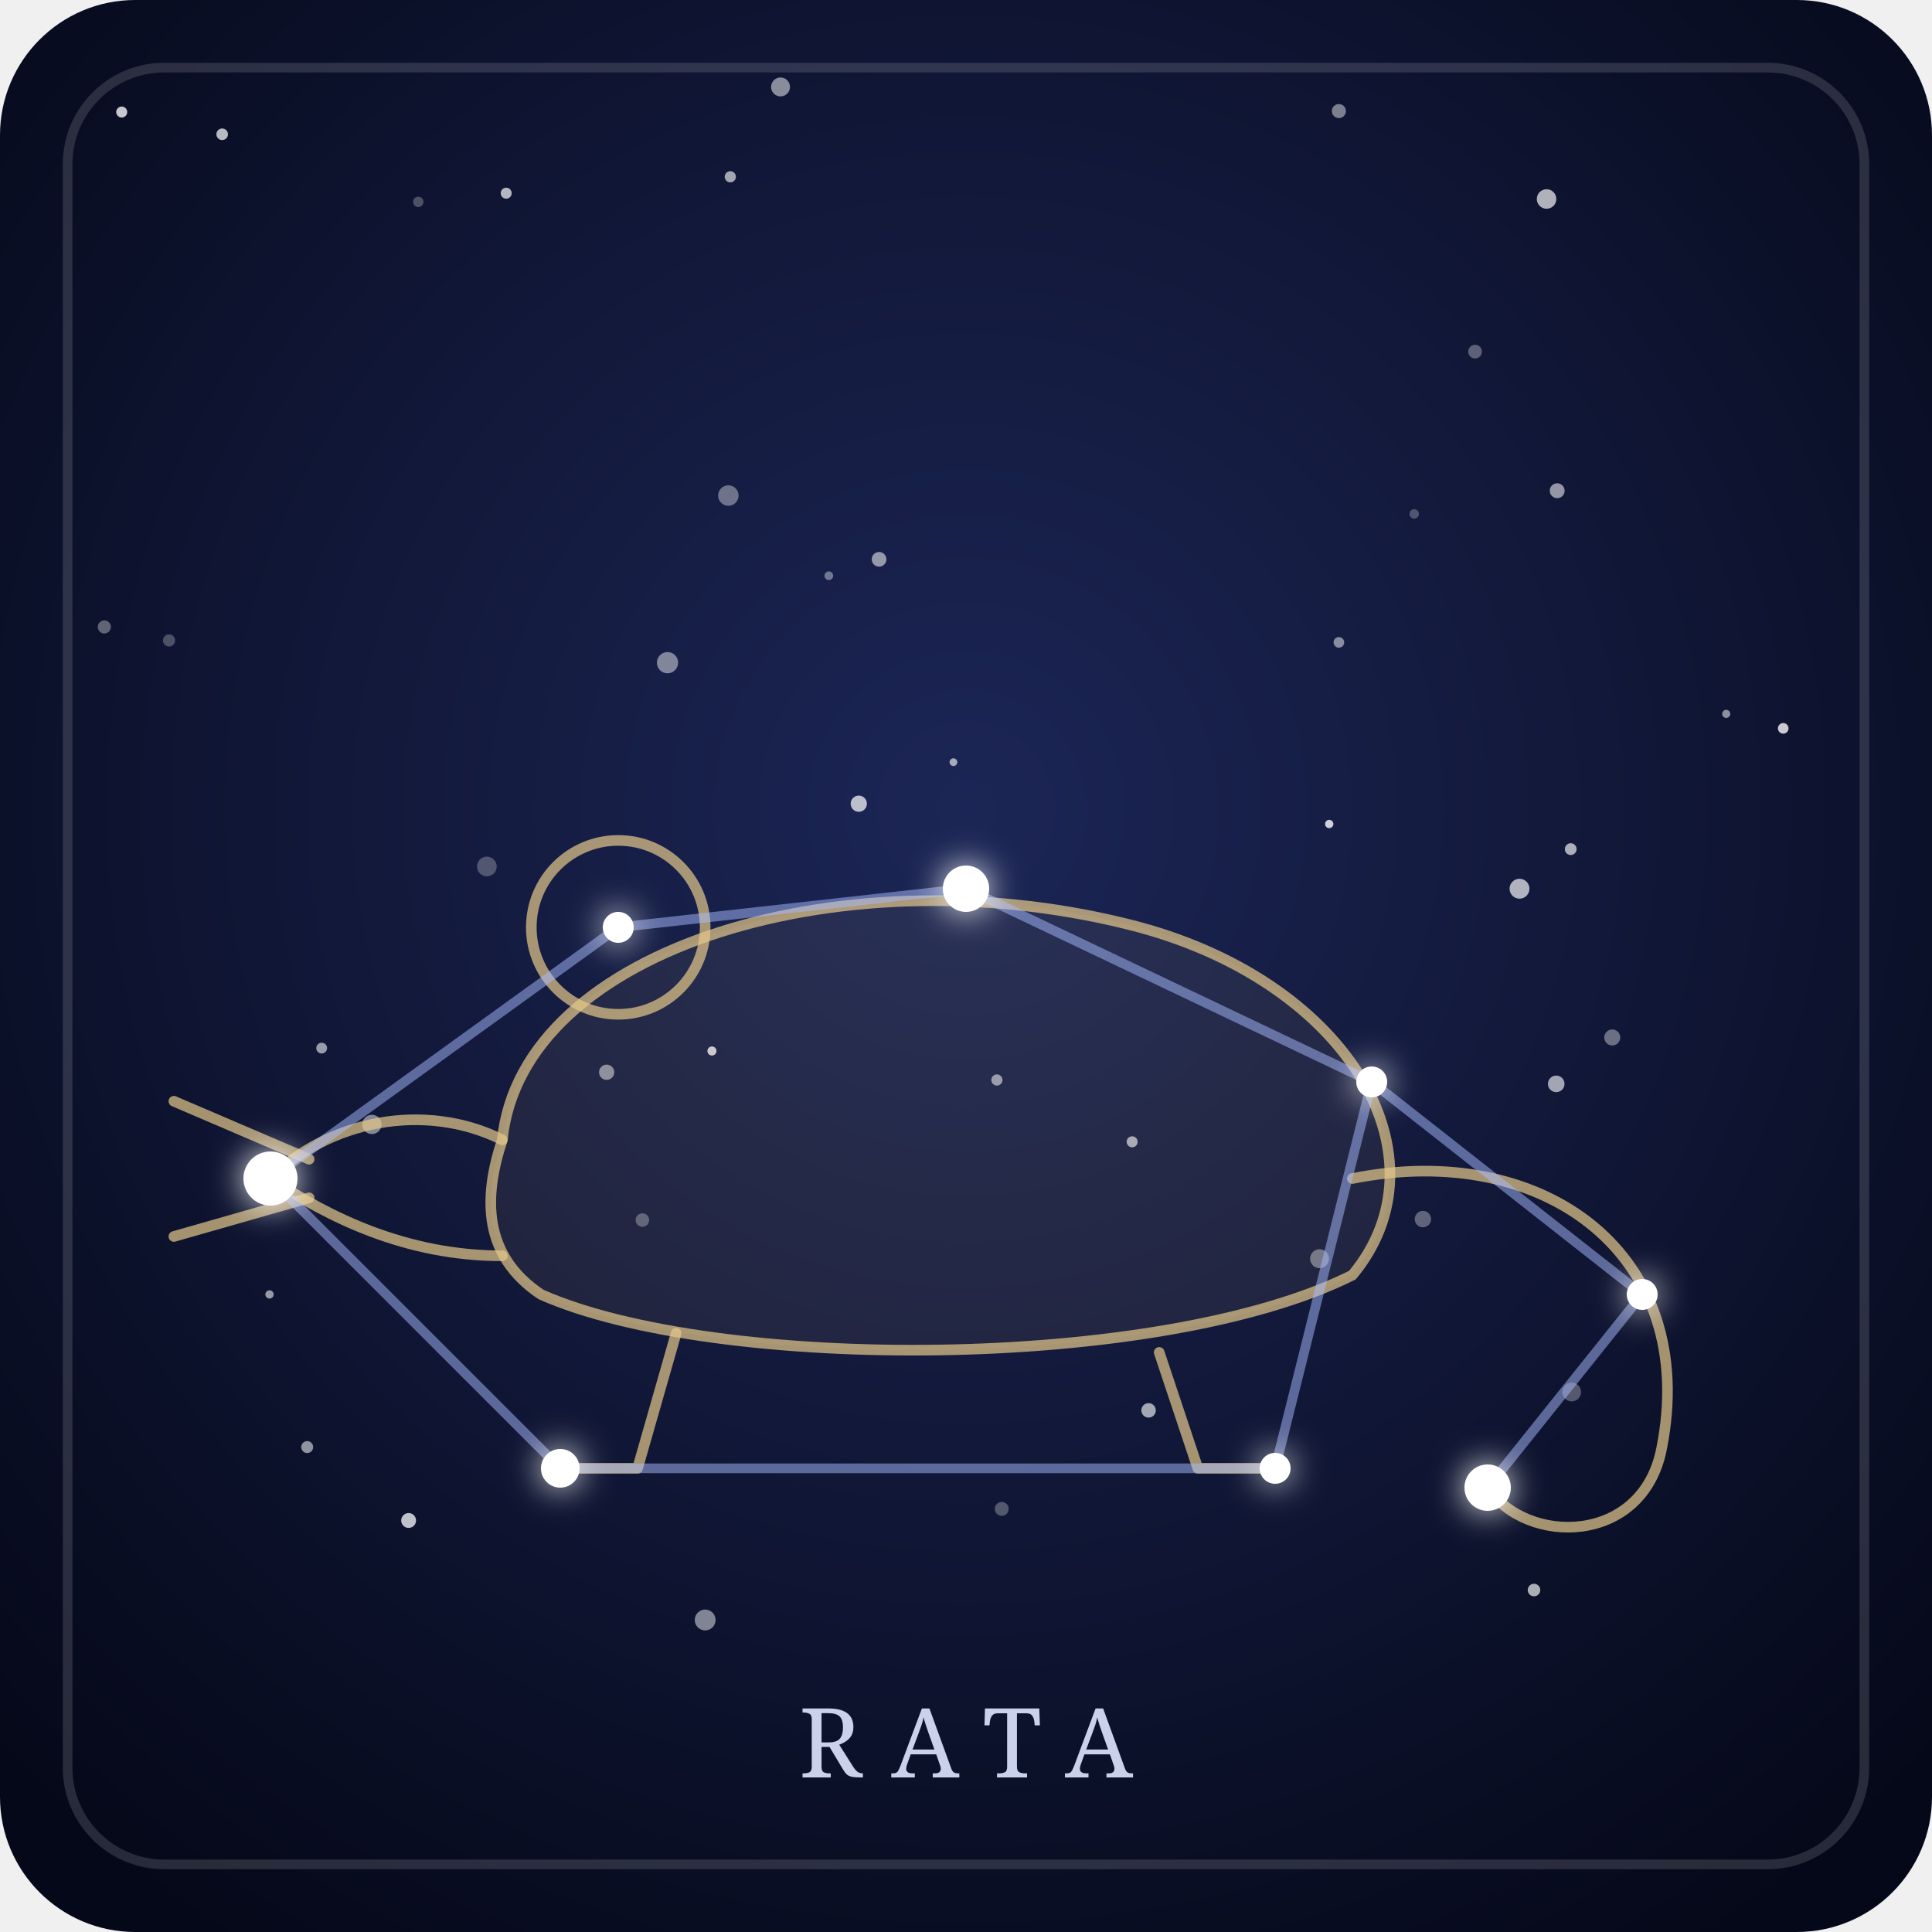
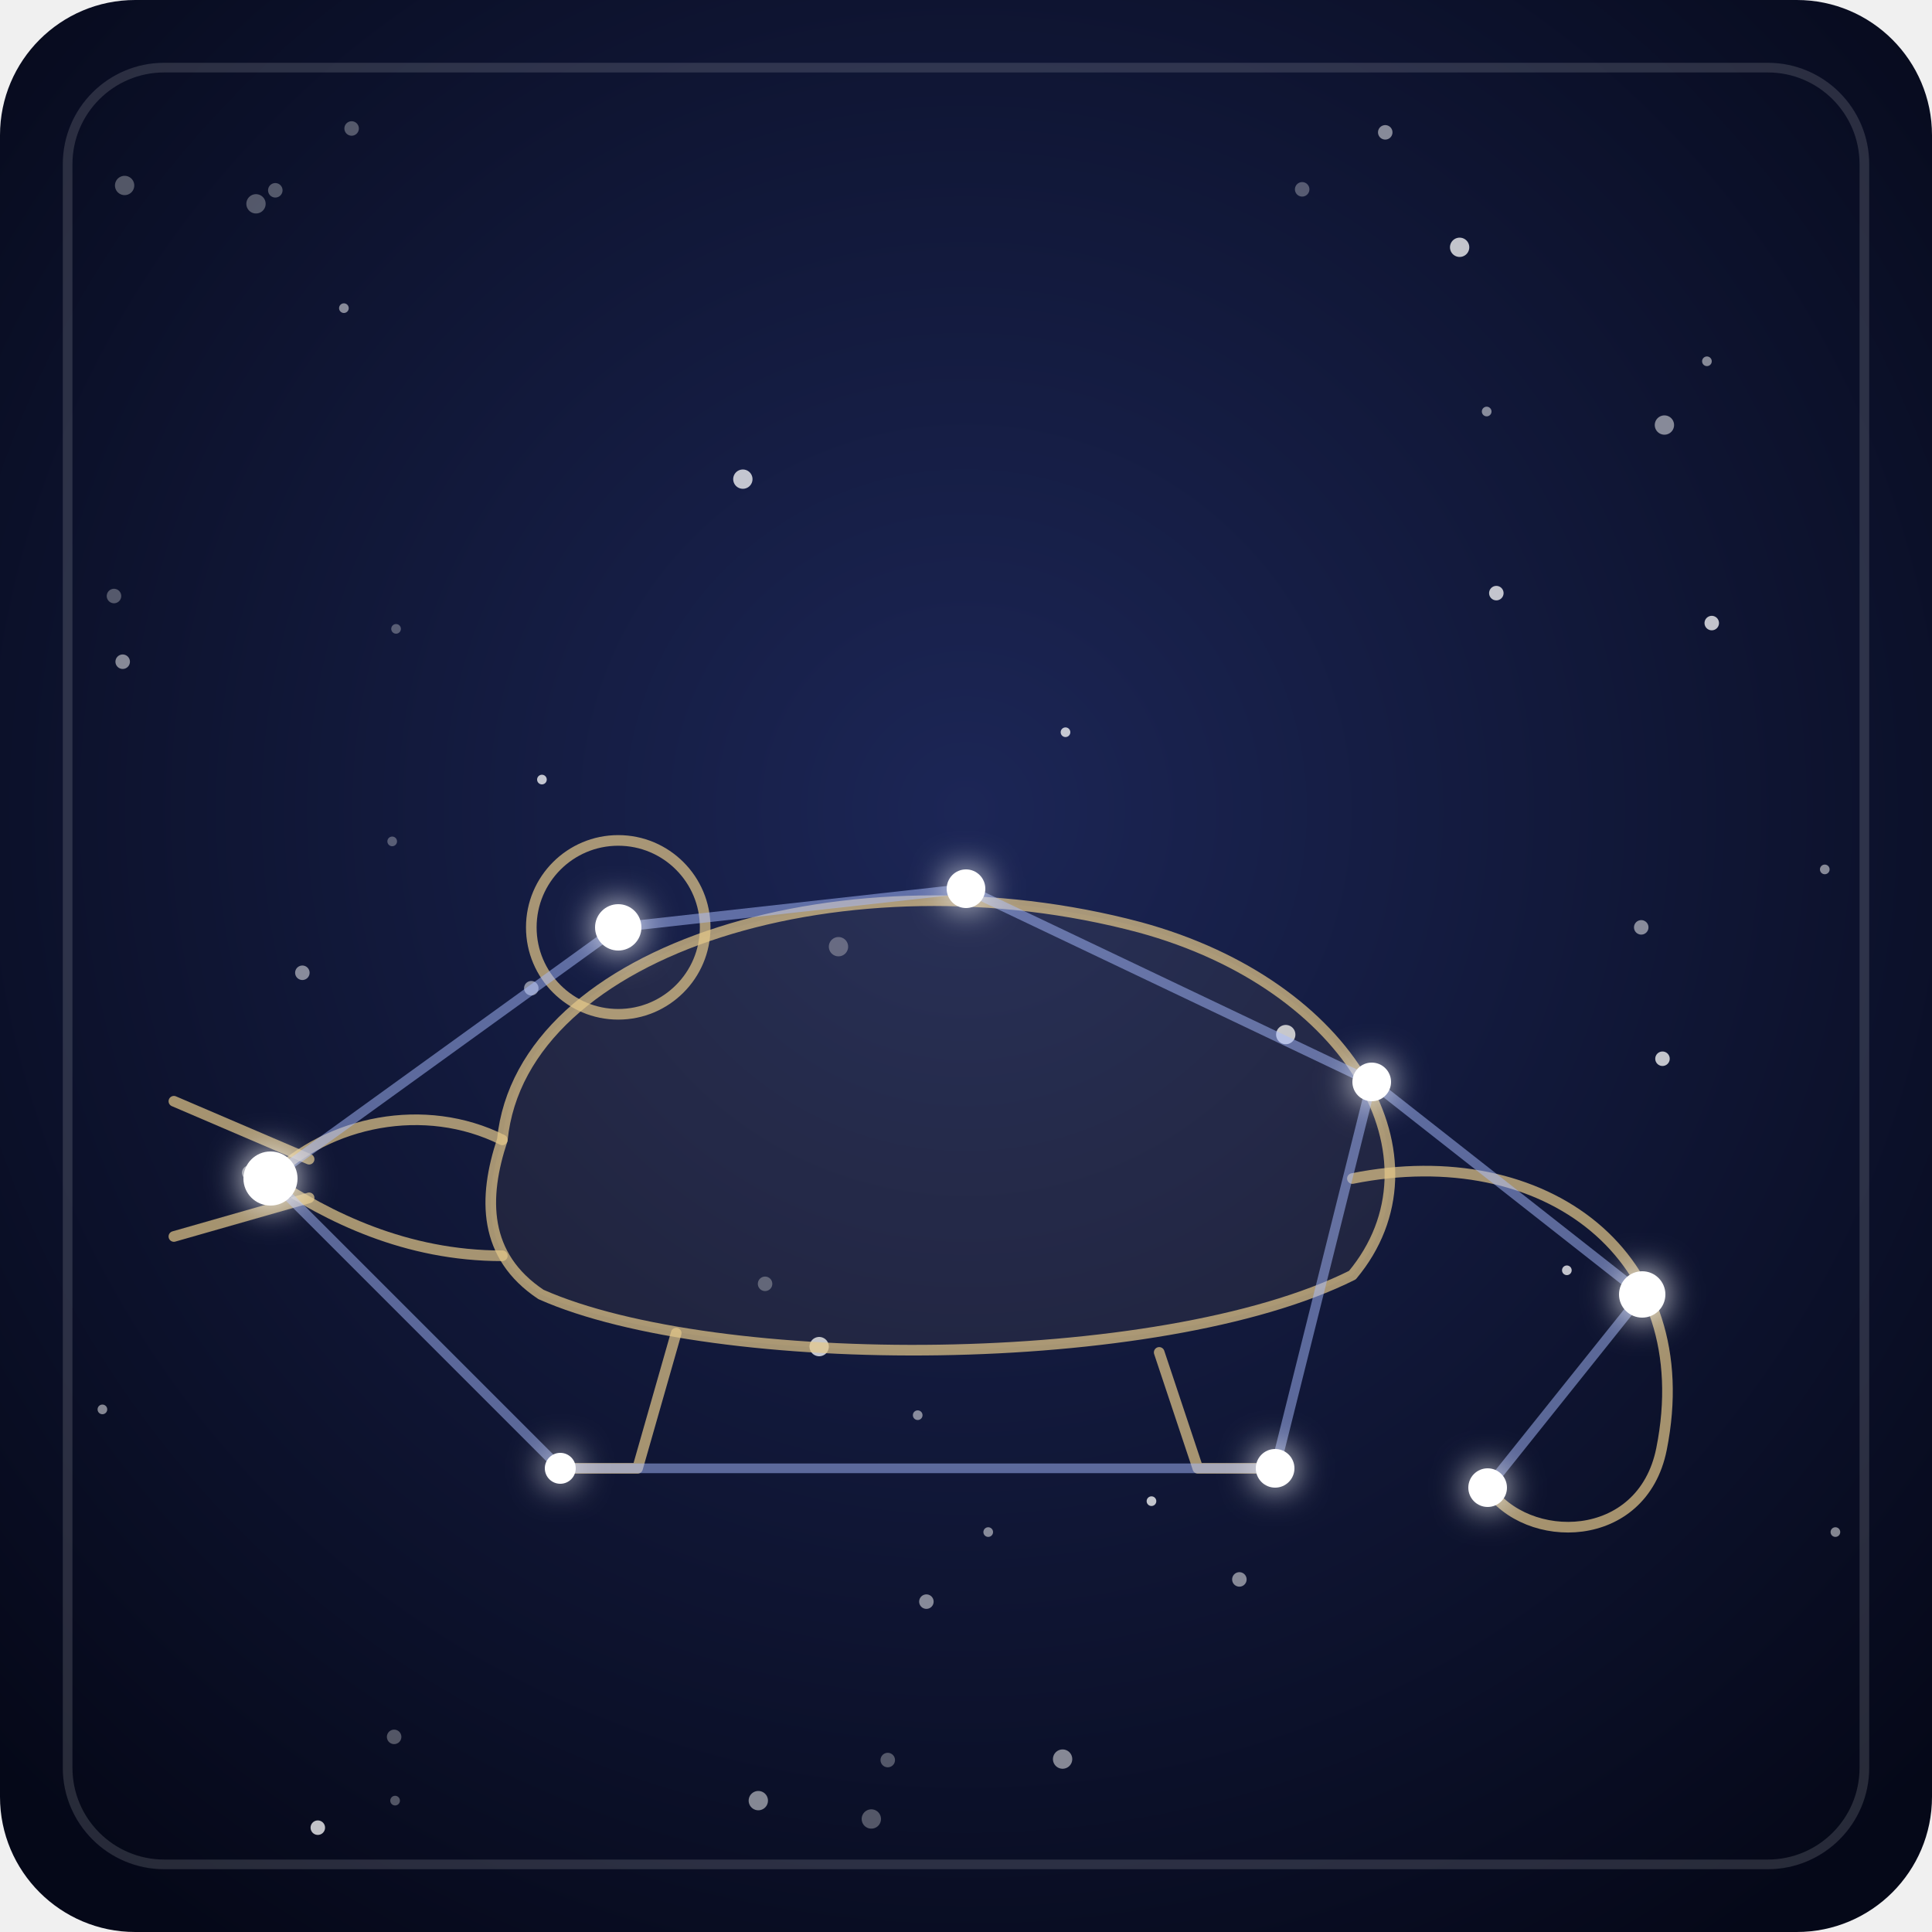
- <svg xmlns="http://www.w3.org/2000/svg" viewBox="0 0 200 200" role="img" aria-labelledby="t-rata d-rata">
+ <svg xmlns="http://www.w3.org/2000/svg" viewBox="0 0 200 200">
  <defs>
    <radialGradient id="fondo-rata" cx="50%" cy="42%" r="70%">
      <stop offset="0" stop-color="#1c2656" />
      <stop offset="1" stop-color="#050818" />
    </radialGradient>
    <filter id="brillo-rata" x="-300%" y="-300%" width="700%" height="700%">
      <feGaussianBlur stdDeviation="1.8" result="halo" />
      <feMerge>
        <feMergeNode in="halo" />
        <feMergeNode in="SourceGraphic" />
      </feMerge>
    </filter>
  </defs>
  <rect width="200" height="200" rx="14" fill="url(#fondo-rata)" />
  <rect x="7" y="7" width="186" height="186" rx="10" fill="none" stroke="#ffffff" stroke-opacity="0.14" />
-   <g fill="#ffffff">
-     <circle cx="91.0" cy="57.9" r="0.76" fill-opacity="0.54" />
-     <circle cx="98.7" cy="78.9" r="0.40" fill-opacity="0.61" />
-     <circle cx="178.7" cy="73.9" r="0.42" fill-opacity="0.52" />
-     <circle cx="118.9" cy="146.0" r="0.75" fill-opacity="0.62" />
-     <circle cx="75.6" cy="18.3" r="0.58" fill-opacity="0.61" />
-     <circle cx="17.5" cy="66.3" r="0.63" fill-opacity="0.26" />
-     <circle cx="138.6" cy="11.5" r="0.73" fill-opacity="0.45" />
-     <circle cx="162.6" cy="87.9" r="0.61" fill-opacity="0.65" />
-     <circle cx="184.6" cy="75.4" r="0.55" fill-opacity="0.78" />
-     <circle cx="103.7" cy="156.2" r="0.72" fill-opacity="0.28" />
-     <circle cx="147.3" cy="126.2" r="0.85" fill-opacity="0.33" />
-     <circle cx="73.7" cy="108.8" r="0.47" fill-opacity="0.76" />
-     <circle cx="137.6" cy="85.3" r="0.43" fill-opacity="0.79" />
-     <circle cx="166.9" cy="107.4" r="0.83" fill-opacity="0.38" />
-     <circle cx="38.5" cy="116.4" r="1.00" fill-opacity="0.48" />
-     <circle cx="88.9" cy="83.2" r="0.84" fill-opacity="0.71" />
-     <circle cx="85.8" cy="59.6" r="0.45" fill-opacity="0.39" />
-     <circle cx="80.8" cy="9.0" r="0.98" fill-opacity="0.51" />
-     <circle cx="33.3" cy="108.5" r="0.56" fill-opacity="0.57" />
-     <circle cx="66.5" cy="126.3" r="0.70" fill-opacity="0.30" />
-     <circle cx="161.1" cy="112.2" r="0.86" fill-opacity="0.61" />
-     <circle cx="27.9" cy="134.0" r="0.43" fill-opacity="0.57" />
-     <circle cx="138.6" cy="66.5" r="0.55" fill-opacity="0.49" />
-     <circle cx="52.4" cy="20.0" r="0.57" fill-opacity="0.69" />
-     <circle cx="158.8" cy="164.6" r="0.65" fill-opacity="0.66" />
-     <circle cx="73.0" cy="167.7" r="1.08" fill-opacity="0.48" />
-     <circle cx="50.4" cy="89.7" r="1.02" fill-opacity="0.26" />
-     <circle cx="23.0" cy="13.9" r="0.60" fill-opacity="0.71" />
-     <circle cx="162.7" cy="144.1" r="0.97" fill-opacity="0.30" />
-     <circle cx="157.3" cy="92.0" r="1.03" fill-opacity="0.67" />
-     <circle cx="161.2" cy="50.8" r="0.77" fill-opacity="0.55" />
-     <circle cx="136.6" cy="130.3" r="0.98" fill-opacity="0.39" />
-     <circle cx="42.3" cy="157.4" r="0.77" fill-opacity="0.74" />
-     <circle cx="160.1" cy="20.6" r="1.01" fill-opacity="0.67" />
-     <circle cx="117.2" cy="118.2" r="0.57" fill-opacity="0.61" />
-     <circle cx="75.4" cy="51.3" r="1.06" fill-opacity="0.38" />
-     <circle cx="43.3" cy="20.9" r="0.54" fill-opacity="0.26" />
-     <circle cx="62.8" cy="111.0" r="0.79" fill-opacity="0.49" />
-     <circle cx="31.8" cy="149.8" r="0.62" fill-opacity="0.54" />
-     <circle cx="146.4" cy="53.2" r="0.49" fill-opacity="0.26" />
-     <circle cx="152.7" cy="36.4" r="0.71" fill-opacity="0.32" />
-     <circle cx="69.1" cy="68.6" r="1.10" fill-opacity="0.46" />
-     <circle cx="10.8" cy="64.9" r="0.68" fill-opacity="0.34" />
-     <circle cx="12.6" cy="11.6" r="0.57" fill-opacity="0.77" />
-     <circle cx="103.2" cy="111.8" r="0.58" fill-opacity="0.54" />
-   </g>
+   <path stroke="#ffffff" stroke-opacity="0.3" stroke-width="1.0" stroke-linecap="round" d="M40.9 186.4h0M40.6 87.1h0M41.0 65.1h0" />
+   <path stroke="#ffffff" stroke-opacity="0.3" stroke-width="1.5" stroke-linecap="round" d="M134.8 19.6h0M28.5 19.7h0M36.4 13.3h0M11.8 61.7h0M91.9 182.2h0M40.8 179.8h0M79.2 132.9h0" />
+   <path stroke="#ffffff" stroke-opacity="0.3" stroke-width="2.0" stroke-linecap="round" d="M90.2 188.3h0M12.9 19.2h0M26.5 21.1h0M86.8 98.0h0" />
+   <path stroke="#ffffff" stroke-opacity="0.5" stroke-width="1.0" stroke-linecap="round" d="M10.6 145.9h0M190.0 158.6h0M35.6 31.9h0M153.9 42.6h0M188.9 90.0h0M176.7 37.4h0M102.3 158.6h0M95.0 146.5h0" />
+   <path stroke="#ffffff" stroke-opacity="0.5" stroke-width="1.5" stroke-linecap="round" d="M128.3 163.5h0M169.9 96.0h0M95.9 165.8h0M143.4 13.7h0M12.7 68.5h0M25.8 121.4h0M31.3 100.7h0M55.0 102.3h0" />
+   <path stroke="#ffffff" stroke-opacity="0.5" stroke-width="2.0" stroke-linecap="round" d="M78.5 186.4h0M172.3 44.0h0M110.0 182.1h0" />
+   <path stroke="#ffffff" stroke-opacity="0.75" stroke-width="1.0" stroke-linecap="round" d="M110.3 75.8h0M56.1 80.7h0M162.2 131.5h0M119.2 155.4h0" />
+   <path stroke="#ffffff" stroke-opacity="0.75" stroke-width="1.5" stroke-linecap="round" d="M154.9 61.4h0M177.2 64.5h0M32.9 189.2h0M172.1 109.6h0" />
+   <path stroke="#ffffff" stroke-opacity="0.75" stroke-width="2.0" stroke-linecap="round" d="M84.8 139.4h0M76.9 49.6h0M133.1 107.1h0M151.1 25.6h0" />
  <g fill="none" stroke="#e6c98b" stroke-opacity="0.7" stroke-width="1.1" stroke-linecap="round" stroke-linejoin="round">
    <path d="M52 118 C54 98 88 88 118 96 C140 102 150 120 140 132 C120 142 74 142 56 134 C50 130 50 124 52 118 Z" fill="#e6c98b" fill-opacity="0.07" />
    <path d="M52 118 C44 114 34 116 28 122 C34 126 42 130 52 130" />
    <path d="M55 96 a9 9 0 1 0 18 0 a9 9 0 1 0 -18 0" />
    <path d="M140 122 C160 118 176 130 172 150 C170 160 158 160 154 154" />
    <path d="M70 138 L66 152 L58 152" />
    <path d="M120 140 L124 152 L132 152" />
    <path d="M32 120 L18 114" />
    <path d="M32 124 L18 128" />
  </g>
  <g stroke="#a9bcff" stroke-width="1" stroke-opacity="0.5" stroke-linecap="round">
    <line x1="28" y1="122" x2="64" y2="96" />
    <line x1="64" y1="96" x2="100" y2="92" />
    <line x1="100" y1="92" x2="142" y2="112" />
    <line x1="142" y1="112" x2="132" y2="152" />
    <line x1="132" y1="152" x2="58" y2="152" />
    <line x1="58" y1="152" x2="28" y2="122" />
    <line x1="142" y1="112" x2="170" y2="134" />
    <line x1="170" y1="134" x2="154" y2="154" />
  </g>
  <g fill="#ffffff" filter="url(#brillo-rata)">
    <circle cx="28" cy="122" r="2.8" />
-     <circle cx="64" cy="96" r="1.6" />
-     <circle cx="100" cy="92" r="2.4" />
-     <circle cx="142" cy="112" r="1.6" />
-     <circle cx="170" cy="134" r="1.6" />
-     <circle cx="154" cy="154" r="2.4" />
-     <circle cx="58" cy="152" r="2.0" />
-     <circle cx="132" cy="152" r="1.6" />
+     <circle cx="64" cy="96" r="2.4" />
+     <circle cx="100" cy="92" r="2.0" />
+     <circle cx="142" cy="112" r="2.0" />
+     <circle cx="170" cy="134" r="2.4" />
+     <circle cx="154" cy="154" r="2.0" />
+     <circle cx="58" cy="152" r="1.6" />
+     <circle cx="132" cy="152" r="2.0" />
  </g>
-   <text x="100" y="184" text-anchor="middle" font-family="Georgia, serif" font-size="10" letter-spacing="3" fill="#dfe6ff" fill-opacity="0.9">RATA</text>
</svg>
